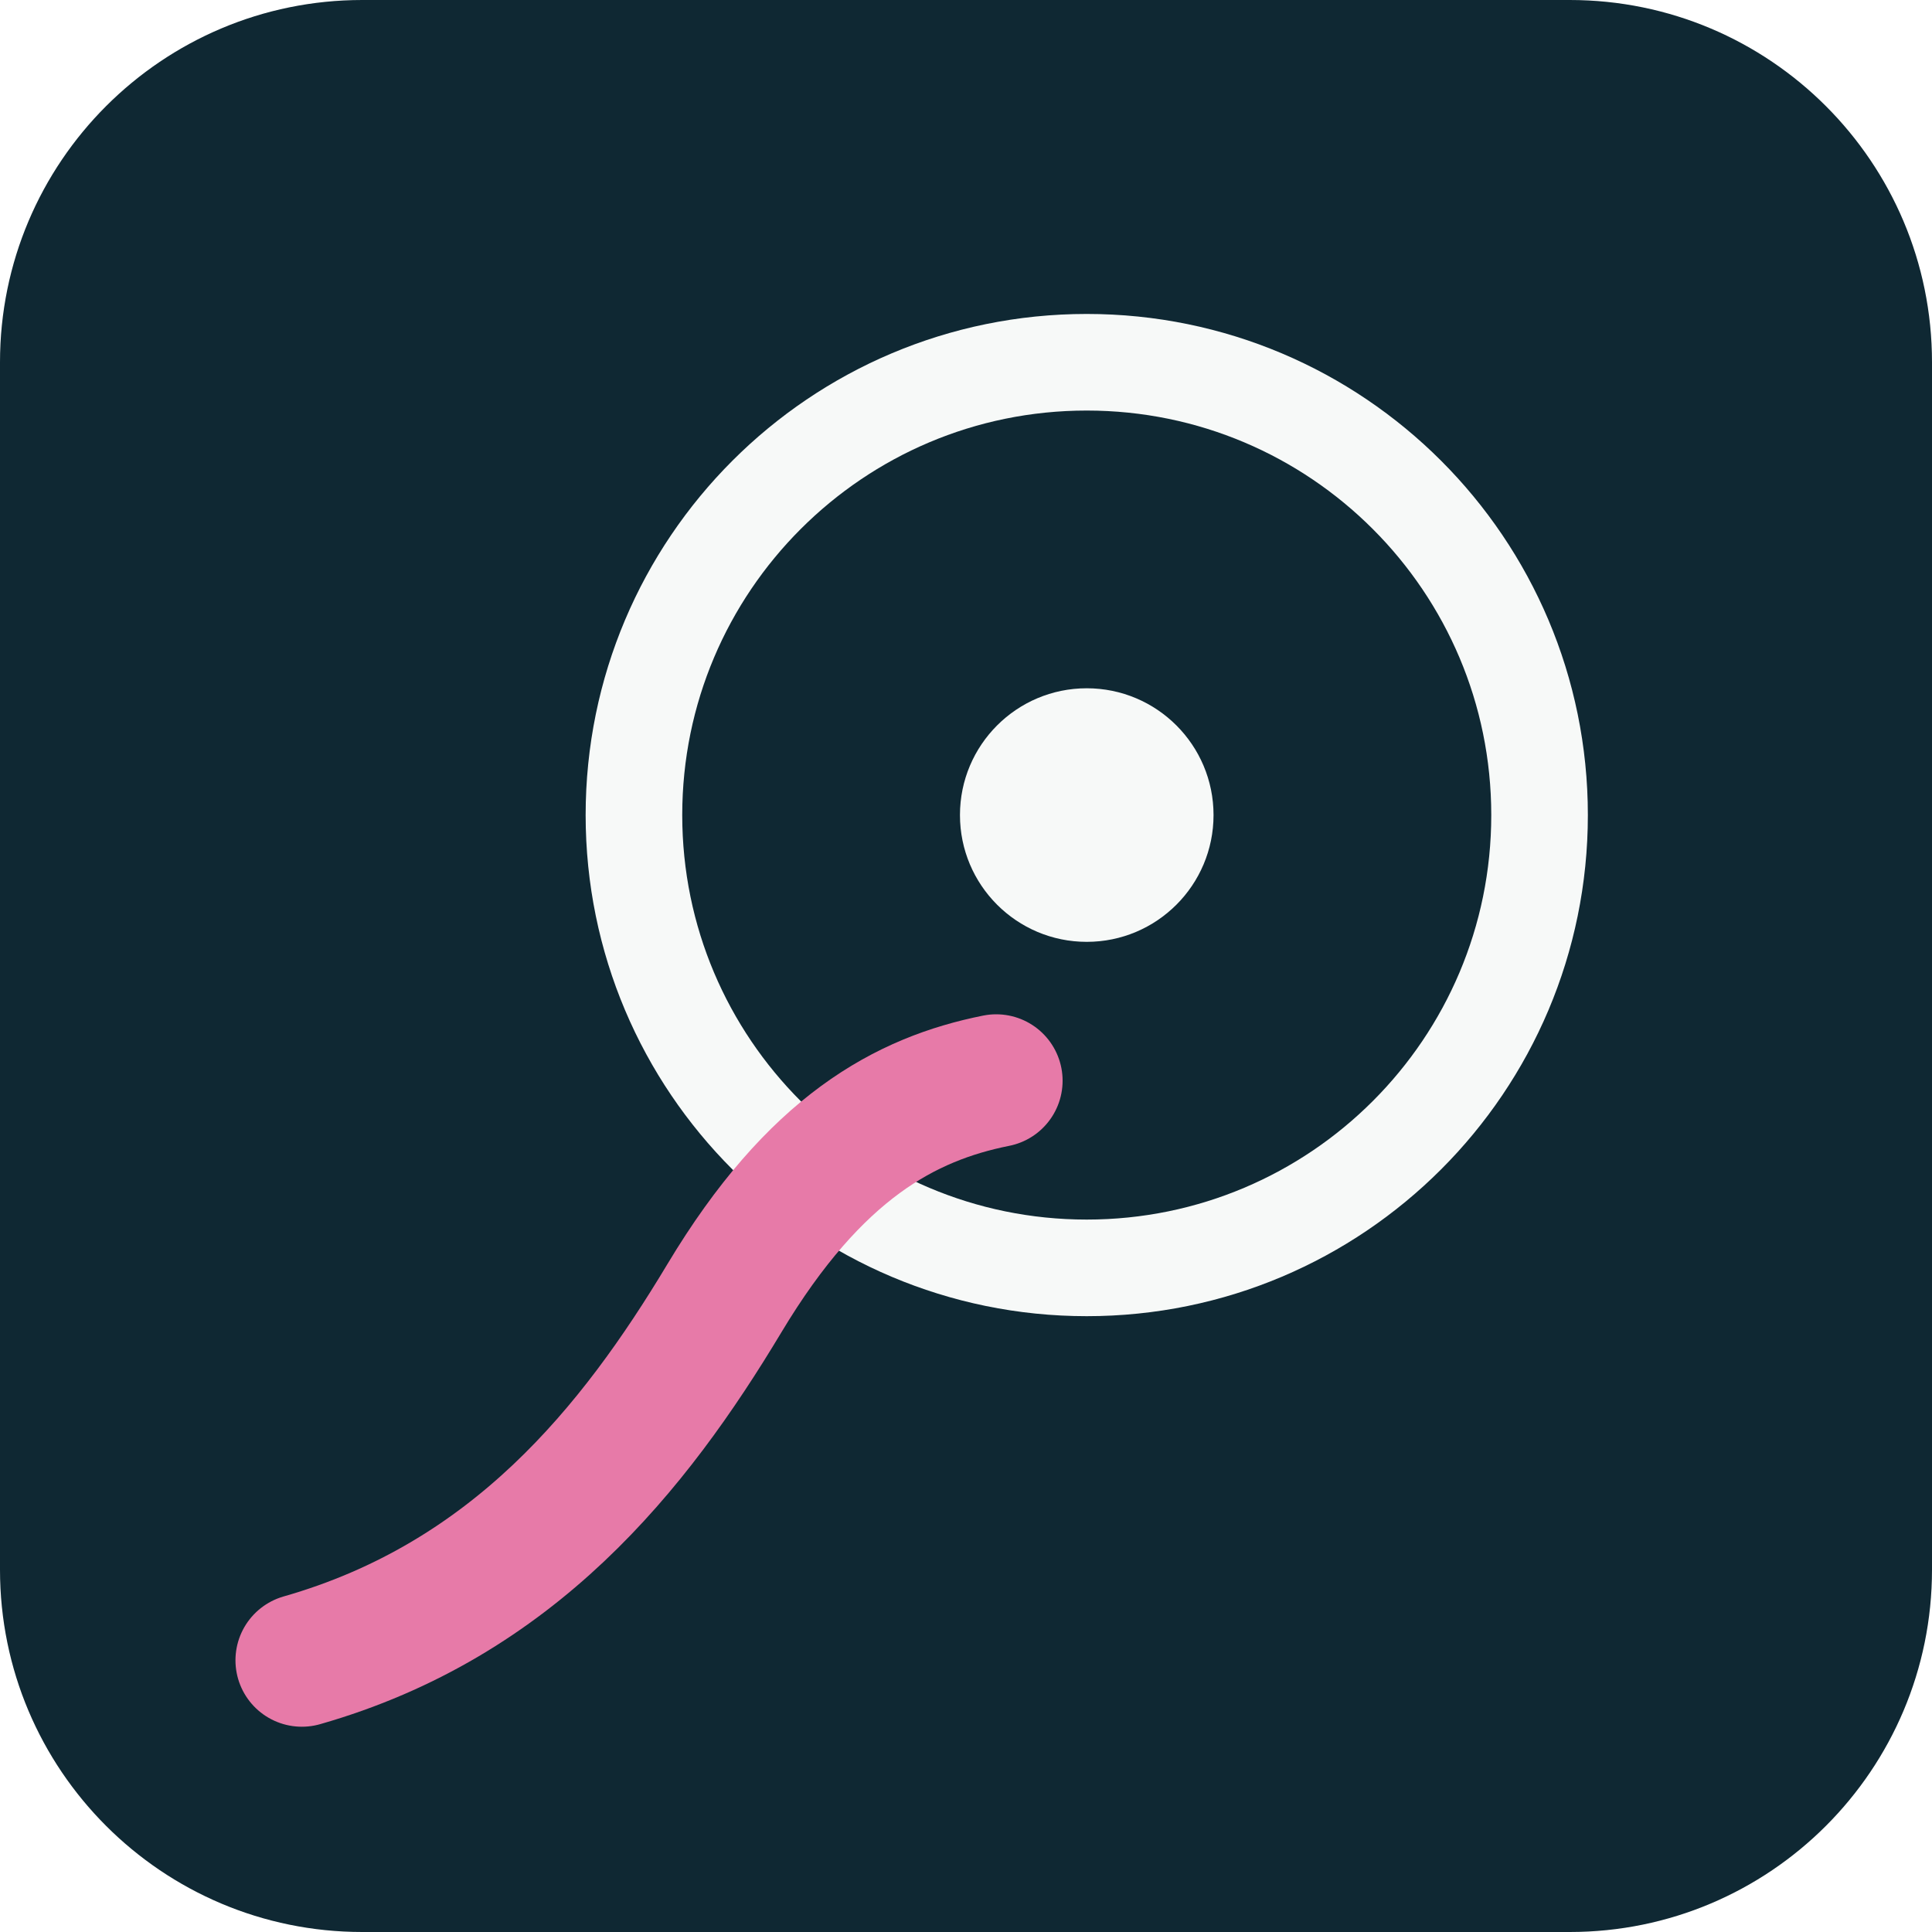
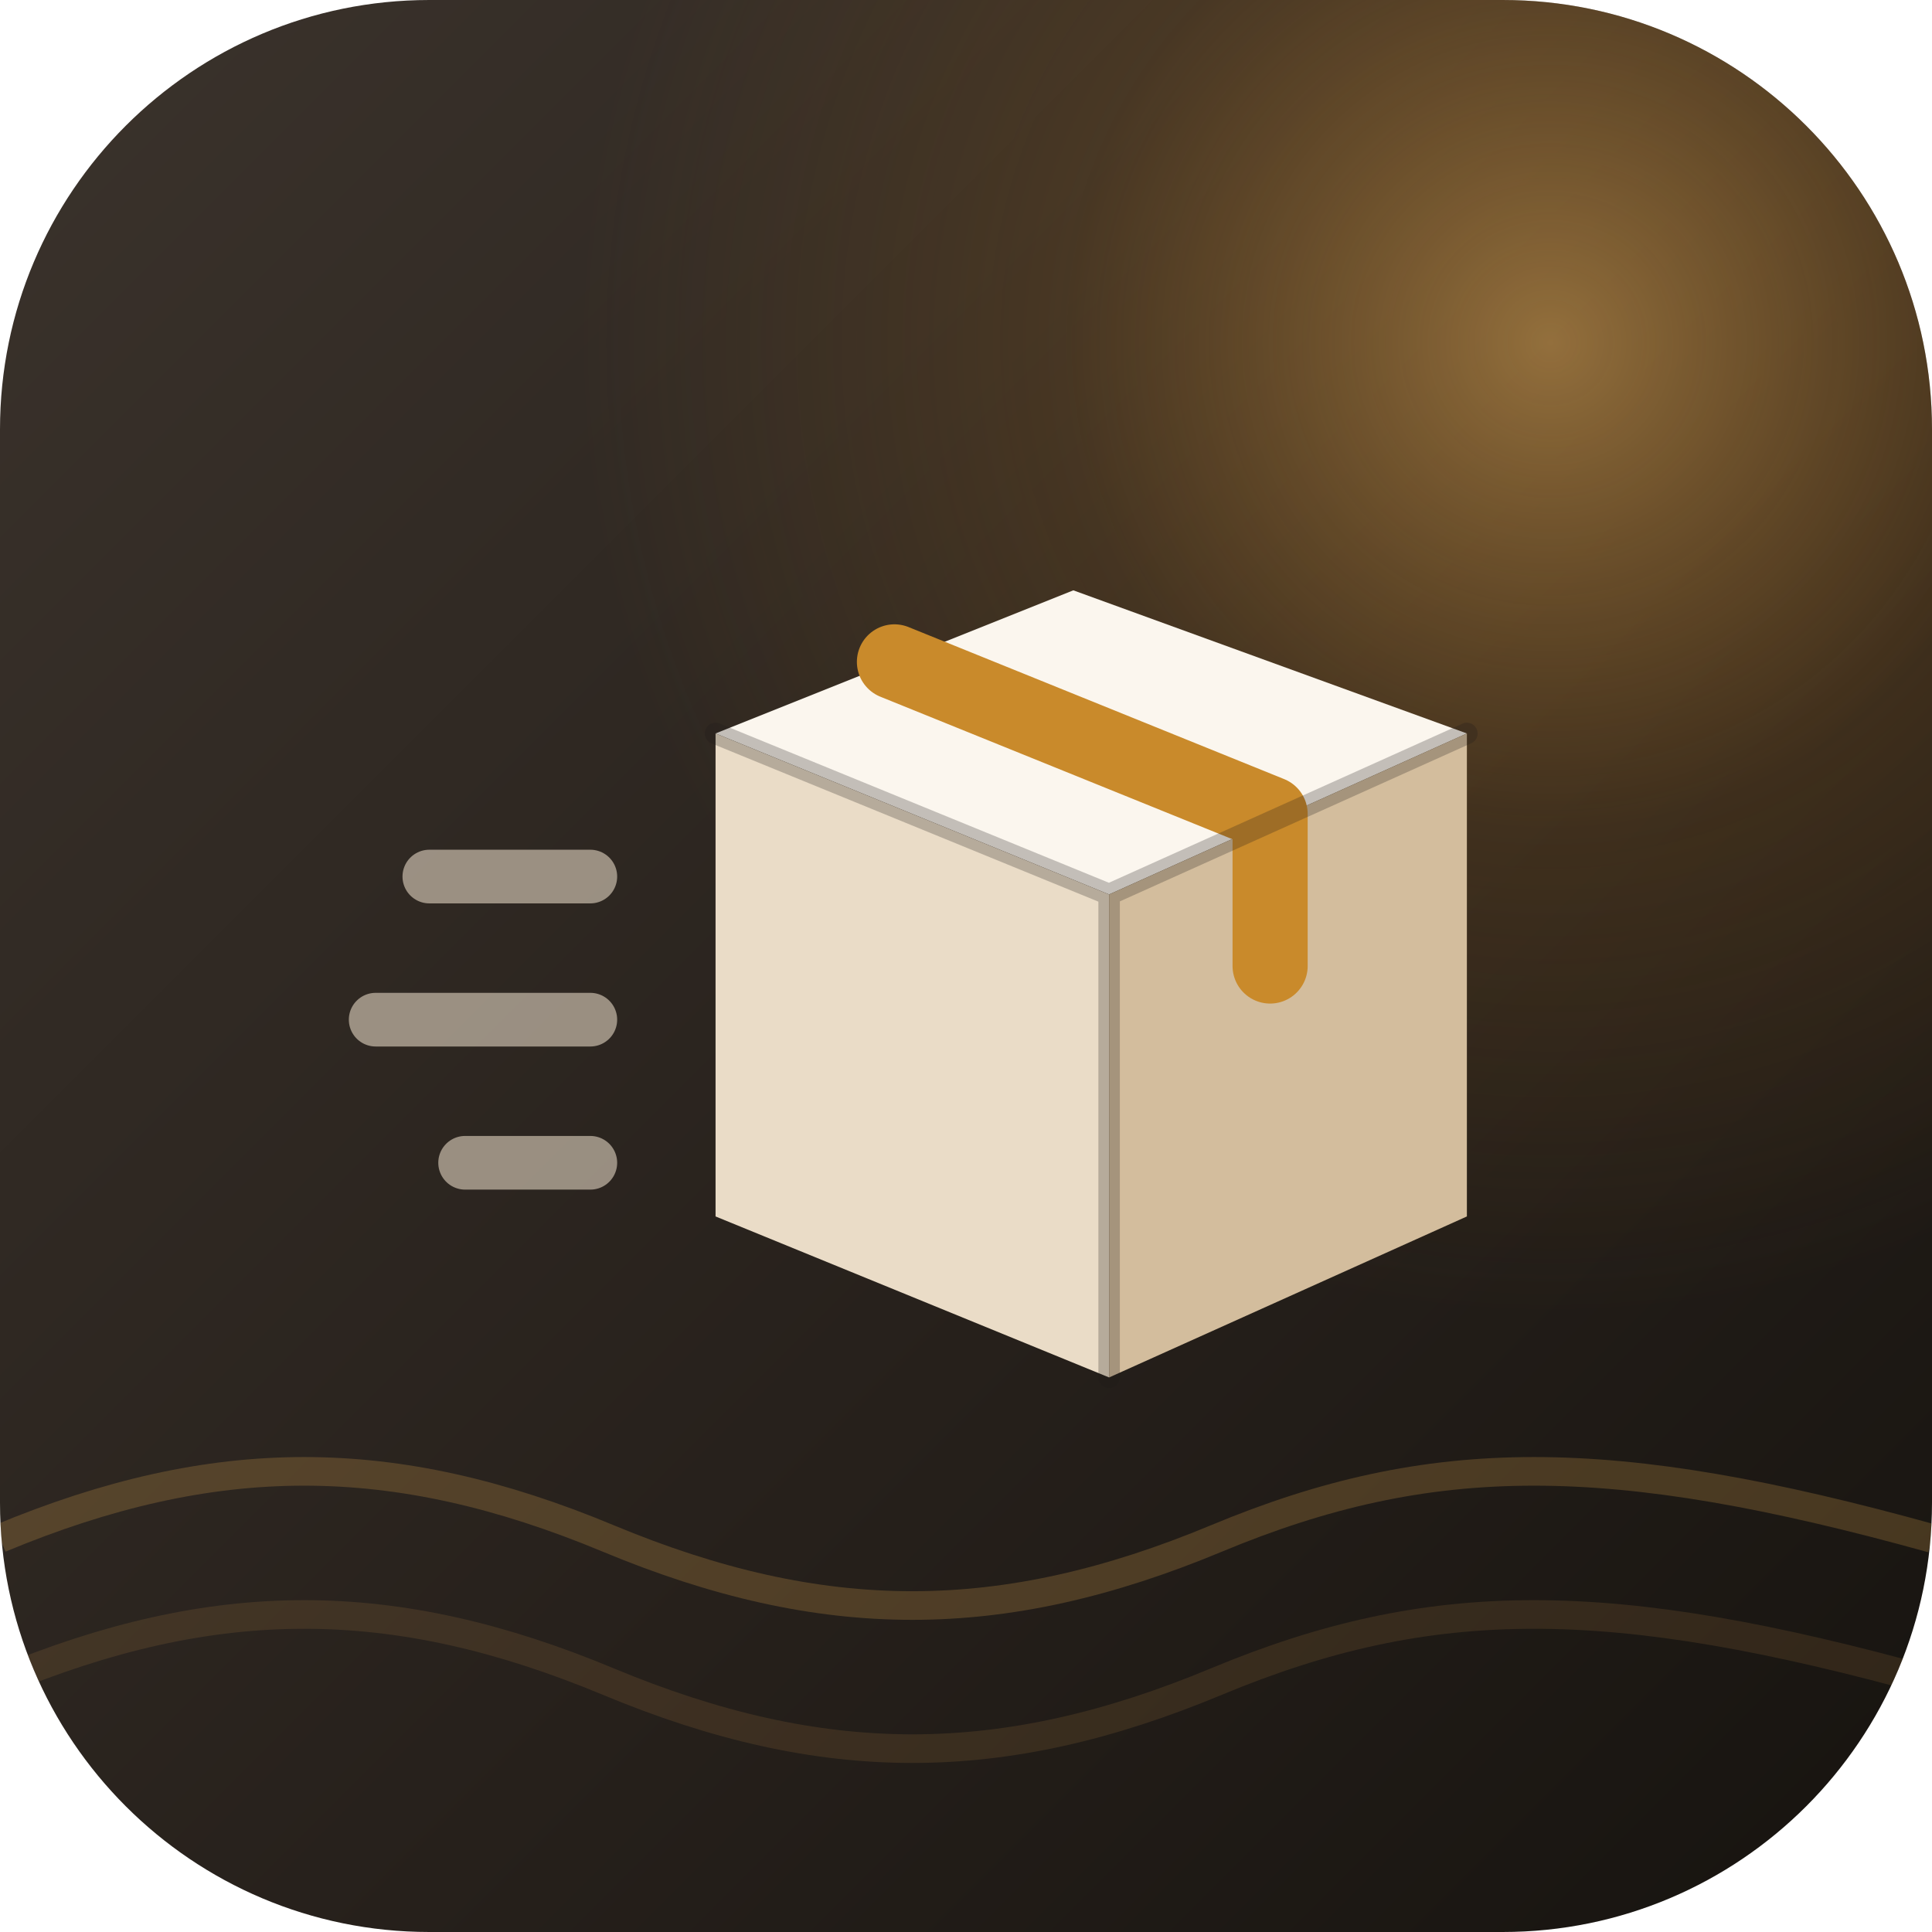
- <svg xmlns="http://www.w3.org/2000/svg" viewBox="0 0 64 64">
-   <rect width="64" height="64" rx="12" fill="#0f2833" />
-   <circle cx="36" cy="27" r="15" fill="none" stroke="#f7f9f8" stroke-width="3.2" />
-   <circle cx="36" cy="27" r="4.2" fill="#f7f9f8" />
-   <path d="M10 55c7-2 11-7 14-12s6-6.6 9-7.2" fill="none" stroke="#e77aa8" stroke-width="4.4" stroke-linecap="round" />
+ <svg xmlns="http://www.w3.org/2000/svg" viewBox="0 0 108 108">
+   <clipPath id="r">
+     <rect width="108" height="108" rx="24" />
+   </clipPath>
+   <g clip-path="url(#r)">
+     <defs>
+       <linearGradient id="g" x1="0" y1="0" x2="1" y2="1">
+         <stop offset="0" stop-color="#3b332c" />
+         <stop offset=".6" stop-color="#26201b" />
+         <stop offset="1" stop-color="#16130f" />
+       </linearGradient>
+       <radialGradient id="sun" cx=".8" cy=".18" r=".5">
+         <stop offset="0" stop-color="#e9ad55" stop-opacity=".55" />
+         <stop offset=".5" stop-color="#c9842a" stop-opacity=".16" />
+         <stop offset="1" stop-color="#c9842a" stop-opacity="0" />
+       </radialGradient>
+     </defs>
+     <rect width="108" height="108" fill="url(#g)" />
+     <rect width="108" height="108" fill="url(#sun)" />
+     <path d="M0 86c12-5 22-5 34 0s22 5 34 0 22-5 40 0" fill="none" stroke="#e9ad55" stroke-opacity=".22" stroke-width="1.6" />
+     <path d="M0 94c12-5 22-5 34 0s22 5 34 0 22-5 40 0" fill="none" stroke="#e9ad55" stroke-opacity=".12" stroke-width="1.6" />
+     <g stroke-linecap="round" stroke-linejoin="round">
+       <path d="M24 49h9M21 57h12M26 65h7" stroke="#f3e6d2" stroke-opacity=".55" stroke-width="3" fill="none" />
+       <path d="M40 41 L60 33 L82 41 L62 50 Z" fill="#fbf6ee" />
+       <path d="M40 41 L62 50 L62 77 L40 68 Z" fill="#eadcc7" />
+       <path d="M62 50 L82 41 L82 68 L62 77 Z" fill="#d3bd9d" />
+       <path d="M50 37 L71 45.5 L71 54" fill="none" stroke="#c98a2b" stroke-width="4.2" />
+       <path d="M40 41 L62 50 L82 41 M62 50 V77" fill="none" stroke="#1e1b18" stroke-opacity=".25" stroke-width="1.2" />
+     </g>
+   </g>
</svg>
